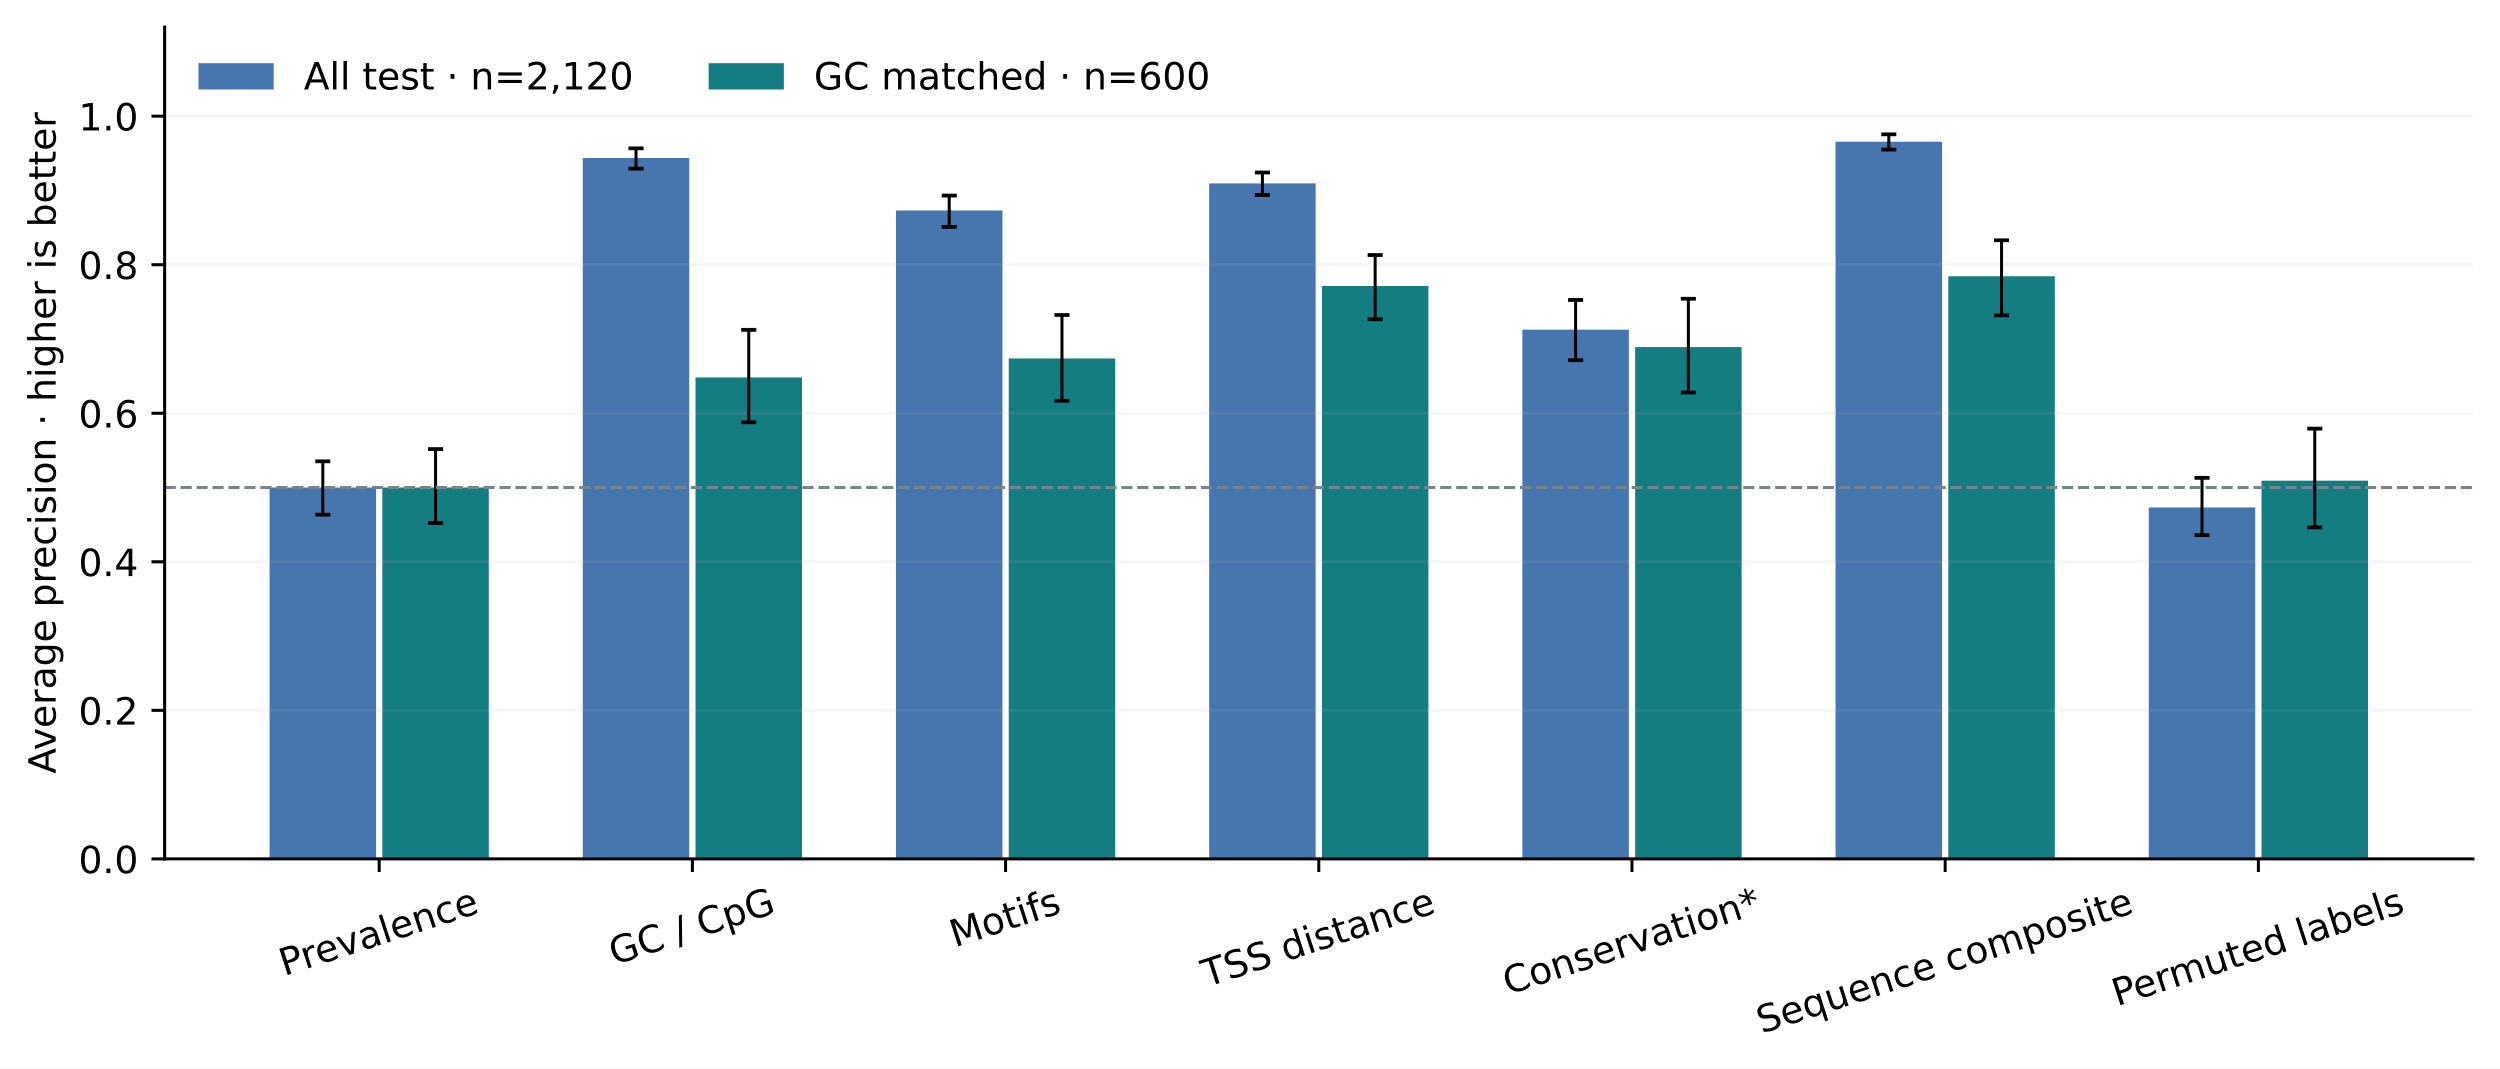
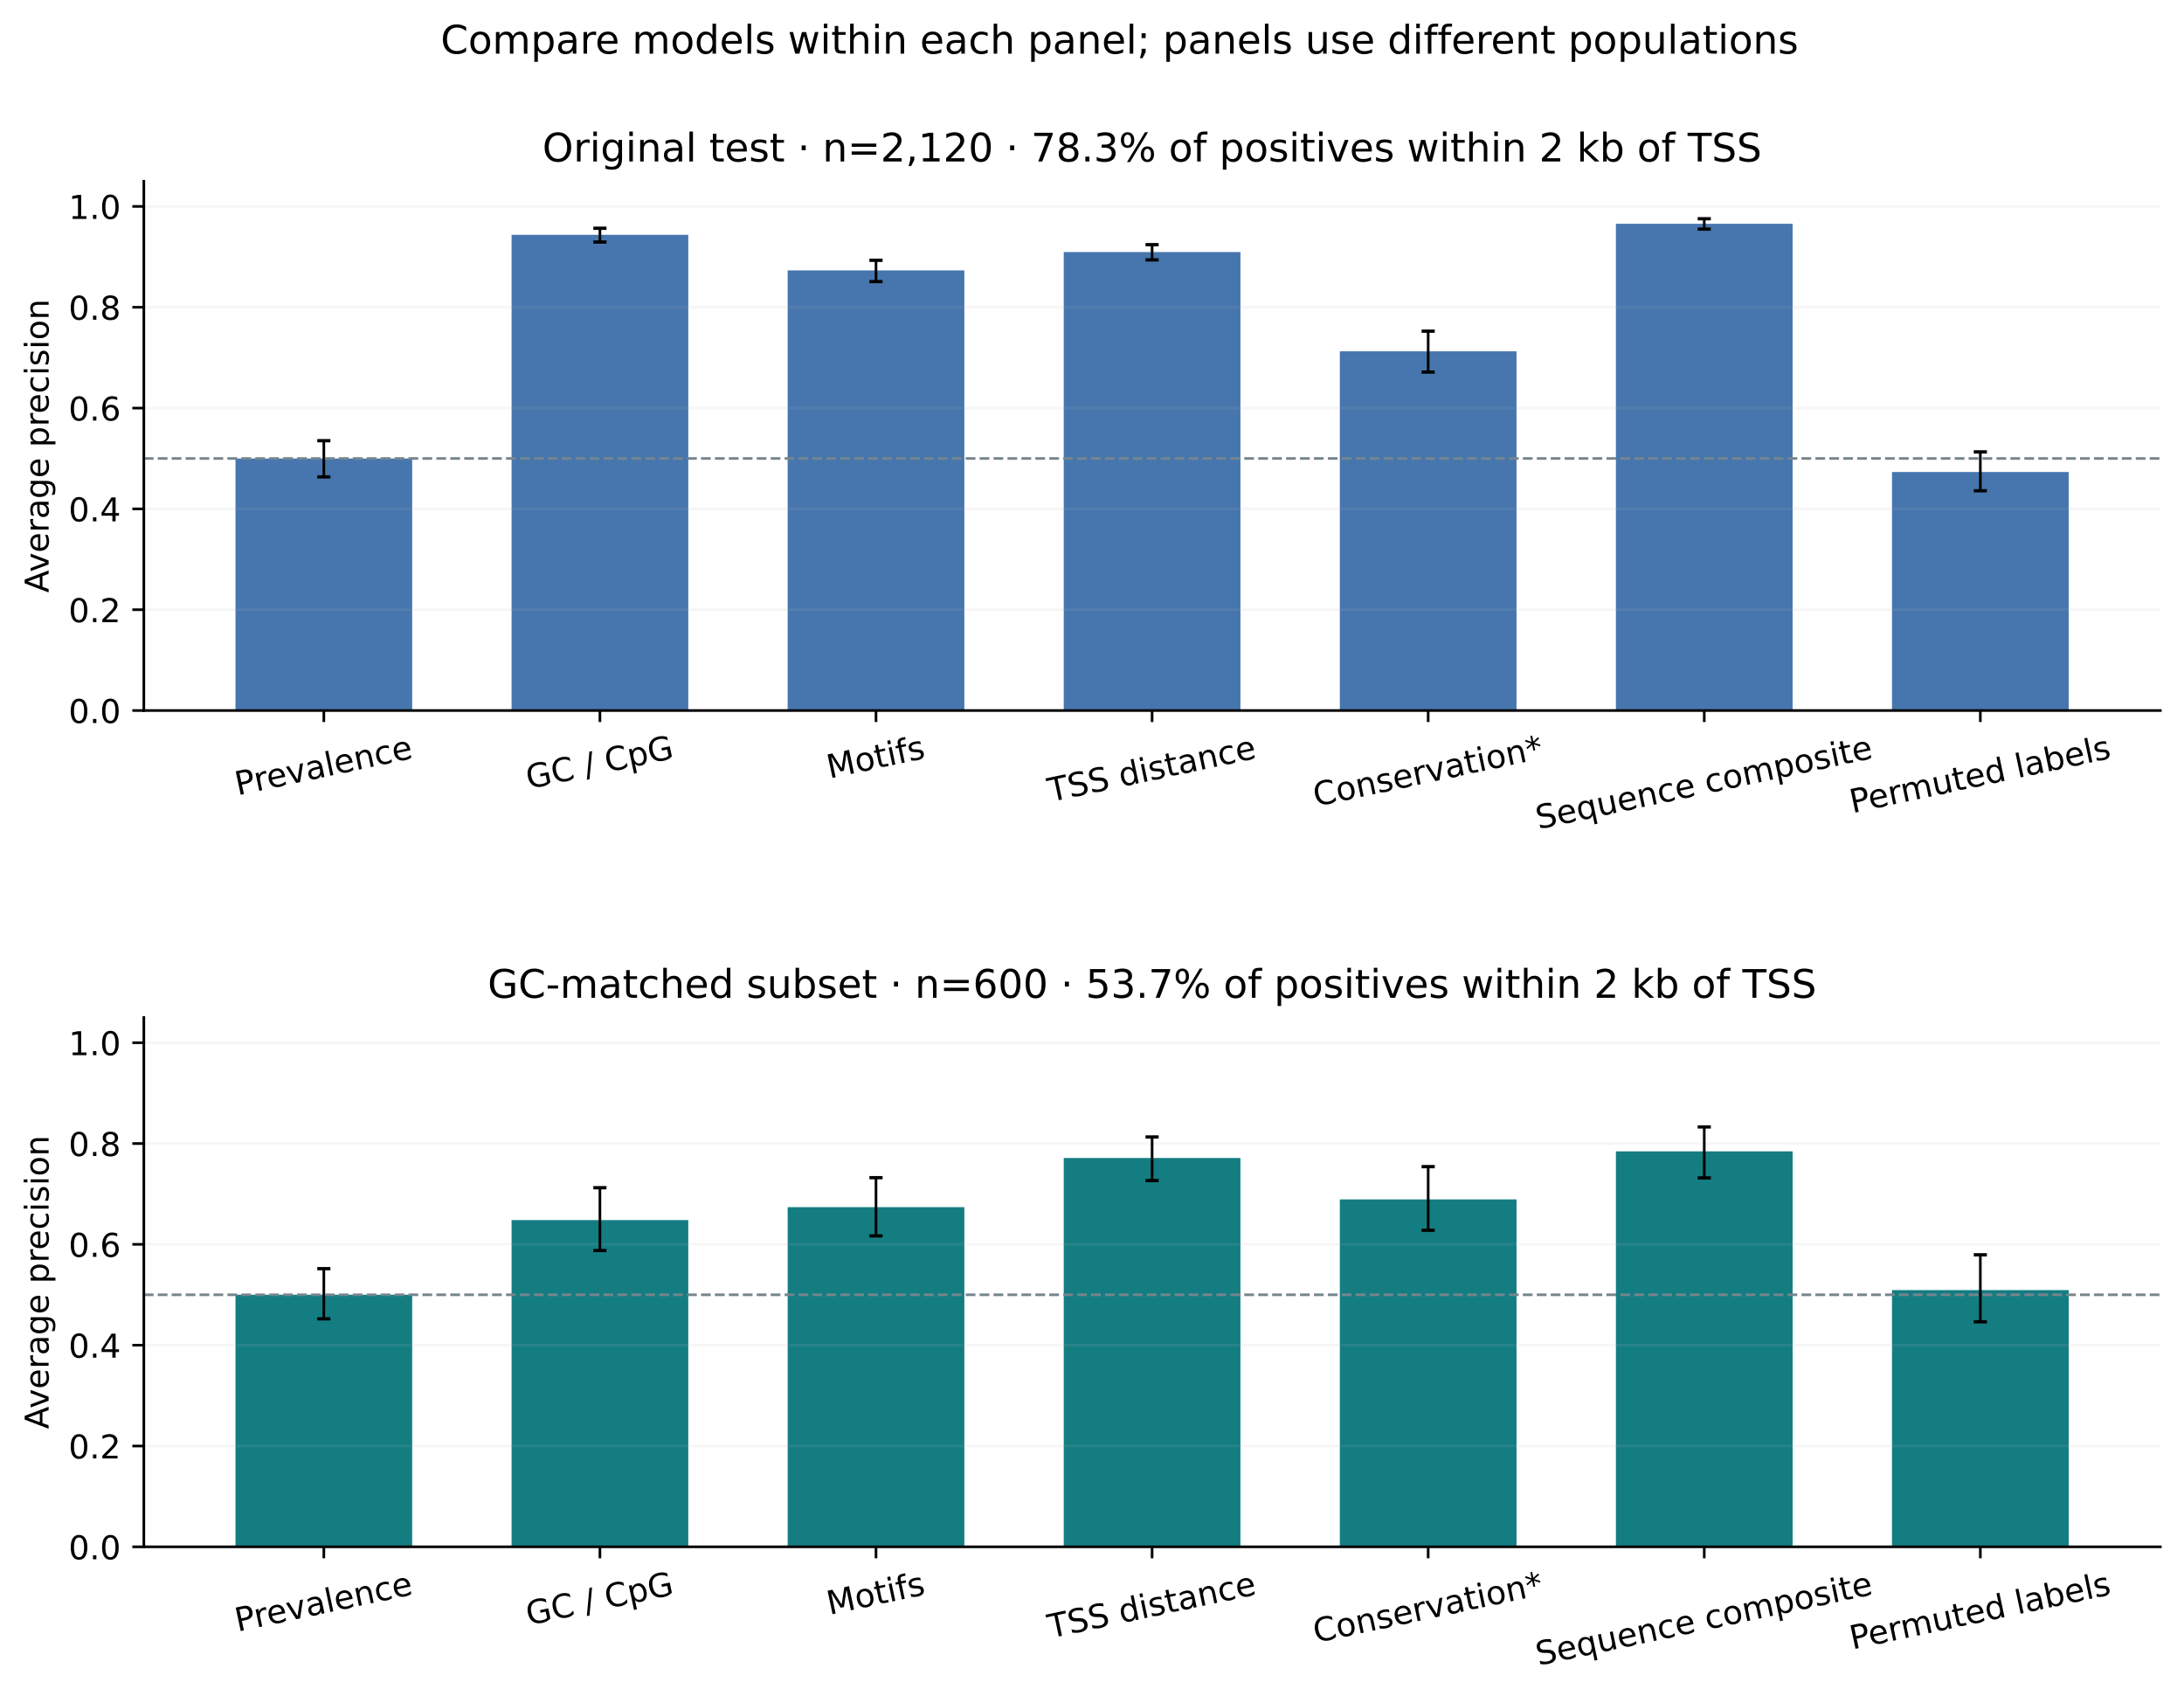
- <svg xmlns="http://www.w3.org/2000/svg" xmlns:xlink="http://www.w3.org/1999/xlink" width="664.781pt" height="284.048pt" viewBox="0 0 664.781 284.048" version="1.1">
+ <svg xmlns="http://www.w3.org/2000/svg" xmlns:xlink="http://www.w3.org/1999/xlink" width="664.781pt" height="516.107pt" viewBox="0 0 664.781 516.107" version="1.1">
  <defs>
    <style type="text/css">*{stroke-linejoin: round; stroke-linecap: butt}</style>
  </defs>
  <g id="figure_1">
    <g id="patch_1">
-       <path d="M 0 284.048 L 664.781 284.048 L 664.781 0 L 0 0 z " style="fill: #ffffff" />
+       <path d="M 0 516.107 L 664.781 516.107 L 664.781 0 L 0 0 z " style="fill: #ffffff" />
    </g>
    <g id="axes_1">
      <g id="patch_2">
-         <path d="M 43.781 228.384 L 657.581 228.384 L 657.581 7.2 L 43.781 7.2 z " style="fill: #ffffff" />
+         <path d="M 43.781 216.231 L 657.581 216.231 L 657.581 55.152 L 43.781 55.152 z " style="fill: #ffffff" />
      </g>
      <g id="patch_3">
-         <path d="M 71.681 228.384 L 99.998 228.384 L 99.998 129.641 L 71.681 129.641 z " clip-path="url(#pc22bbfba43)" style="fill: #4676ad" />
+         <path d="M 71.681 216.231 L 125.464 216.231 L 125.464 139.527 L 71.681 139.527 z " clip-path="url(#pad065e6b0b)" style="fill: #4676ad" />
      </g>
      <g id="patch_4">
-         <path d="M 154.965 228.384 L 183.281 228.384 L 183.281 42.007 L 154.965 42.007 z " clip-path="url(#pc22bbfba43)" style="fill: #4676ad" />
+         <path d="M 155.717 216.231 L 209.501 216.231 L 209.501 71.451 L 155.717 71.451 z " clip-path="url(#pad065e6b0b)" style="fill: #4676ad" />
      </g>
      <g id="patch_5">
-         <path d="M 238.248 228.384 L 266.565 228.384 L 266.565 55.967 L 238.248 55.967 z " clip-path="url(#pc22bbfba43)" style="fill: #4676ad" />
+         <path d="M 239.754 216.231 L 293.537 216.231 L 293.537 82.296 L 239.754 82.296 z " clip-path="url(#pad065e6b0b)" style="fill: #4676ad" />
      </g>
      <g id="patch_6">
-         <path d="M 321.532 228.384 L 349.848 228.384 L 349.848 48.774 L 321.532 48.774 z " clip-path="url(#pc22bbfba43)" style="fill: #4676ad" />
+         <path d="M 323.79 216.231 L 377.573 216.231 L 377.573 76.709 L 323.79 76.709 z " clip-path="url(#pad065e6b0b)" style="fill: #4676ad" />
      </g>
      <g id="patch_7">
-         <path d="M 404.816 228.384 L 433.132 228.384 L 433.132 87.662 L 404.816 87.662 z " clip-path="url(#pc22bbfba43)" style="fill: #4676ad" />
+         <path d="M 407.826 216.231 L 461.609 216.231 L 461.609 106.917 L 407.826 106.917 z " clip-path="url(#pad065e6b0b)" style="fill: #4676ad" />
      </g>
      <g id="patch_8">
-         <path d="M 488.099 228.384 L 516.416 228.384 L 516.416 37.696 L 488.099 37.696 z " clip-path="url(#pc22bbfba43)" style="fill: #4676ad" />
+         <path d="M 491.862 216.231 L 545.645 216.231 L 545.645 68.103 L 491.862 68.103 z " clip-path="url(#pad065e6b0b)" style="fill: #4676ad" />
      </g>
      <g id="patch_9">
-         <path d="M 571.383 228.384 L 599.699 228.384 L 599.699 134.944 L 571.383 134.944 z " clip-path="url(#pc22bbfba43)" style="fill: #4676ad" />
-       </g>
-       <g id="patch_10">
-         <path d="M 101.663 228.384 L 129.98 228.384 L 129.98 129.641 L 101.663 129.641 z " clip-path="url(#pc22bbfba43)" style="fill: #147d82" />
-       </g>
-       <g id="patch_11">
-         <path d="M 184.947 228.384 L 213.263 228.384 L 213.263 100.37 L 184.947 100.37 z " clip-path="url(#pc22bbfba43)" style="fill: #147d82" />
-       </g>
-       <g id="patch_12">
-         <path d="M 268.231 228.384 L 296.547 228.384 L 296.547 95.321 L 268.231 95.321 z " clip-path="url(#pc22bbfba43)" style="fill: #147d82" />
-       </g>
-       <g id="patch_13">
-         <path d="M 351.514 228.384 L 379.831 228.384 L 379.831 76.053 L 351.514 76.053 z " clip-path="url(#pc22bbfba43)" style="fill: #147d82" />
-       </g>
-       <g id="patch_14">
-         <path d="M 434.798 228.384 L 463.114 228.384 L 463.114 92.284 L 434.798 92.284 z " clip-path="url(#pc22bbfba43)" style="fill: #147d82" />
-       </g>
-       <g id="patch_15">
-         <path d="M 518.081 228.384 L 546.398 228.384 L 546.398 73.458 L 518.081 73.458 z " clip-path="url(#pc22bbfba43)" style="fill: #147d82" />
-       </g>
-       <g id="patch_16">
-         <path d="M 601.365 228.384 L 629.681 228.384 L 629.681 127.819 L 601.365 127.819 z " clip-path="url(#pc22bbfba43)" style="fill: #147d82" />
+         <path d="M 575.898 216.231 L 629.681 216.231 L 629.681 143.646 L 575.898 143.646 z " clip-path="url(#pad065e6b0b)" style="fill: #4676ad" />
      </g>
      <g id="matplotlib.axis_1">
        <g id="xtick_1">
          <g id="line2d_1">
            <defs>
              <path id="mb6f8c60318" d="M 0 0 L 0 3.5 " style="stroke: #000000; stroke-width: 0.8" />
            </defs>
            <g>
-               <use xlink:href="#mb6f8c60318" x="100.831" y="228.384" style="stroke: #000000; stroke-width: 0.8" />
+               <use xlink:href="#mb6f8c60318" x="98.573" y="216.231" style="stroke: #000000; stroke-width: 0.8" />
            </g>
          </g>
          <g id="text_1">
-             <text style="font-size: 10px; font-family: 'DejaVu Sans', 'Arial', 'Liberation Sans', sans-serif" transform="translate(75.59527 259.5635) rotate(-18)">Prevalence</text>
+             <text style="font-size: 10px; font-family: 'DejaVu Sans', 'Arial', 'Liberation Sans', sans-serif" transform="translate(72.31548 242.0697) rotate(-12)">Prevalence</text>
          </g>
        </g>
        <g id="xtick_2">
          <g id="line2d_2">
            <g>
-               <use xlink:href="#mb6f8c60318" x="184.114" y="228.384" style="stroke: #000000; stroke-width: 0.8" />
+               <use xlink:href="#mb6f8c60318" x="182.609" y="216.231" style="stroke: #000000; stroke-width: 0.8" />
            </g>
          </g>
          <g id="text_2">
-             <text style="font-size: 10px; font-family: 'DejaVu Sans', 'Arial', 'Liberation Sans', sans-serif" transform="translate(163.3132 256.6819) rotate(-18)">GC / CpG</text>
+             <text style="font-size: 10px; font-family: 'DejaVu Sans', 'Arial', 'Liberation Sans', sans-serif" transform="translate(160.9122 240.1309) rotate(-12)">GC / CpG</text>
          </g>
        </g>
        <g id="xtick_3">
          <g id="line2d_3">
            <g>
-               <use xlink:href="#mb6f8c60318" x="267.398" y="228.384" style="stroke: #000000; stroke-width: 0.8" />
+               <use xlink:href="#mb6f8c60318" x="266.645" y="216.231" style="stroke: #000000; stroke-width: 0.8" />
            </g>
          </g>
          <g id="text_3">
-             <text style="font-size: 10px; font-family: 'DejaVu Sans', 'Arial', 'Liberation Sans', sans-serif" transform="translate(253.9013 251.9351) rotate(-18)">Motifs</text>
+             <text style="font-size: 10px; font-family: 'DejaVu Sans', 'Arial', 'Liberation Sans', sans-serif" transform="translate(252.461 236.9372) rotate(-12)">Motifs</text>
          </g>
        </g>
        <g id="xtick_4">
          <g id="line2d_4">
            <g>
-               <use xlink:href="#mb6f8c60318" x="350.681" y="228.384" style="stroke: #000000; stroke-width: 0.8" />
+               <use xlink:href="#mb6f8c60318" x="350.681" y="216.231" style="stroke: #000000; stroke-width: 0.8" />
            </g>
          </g>
          <g id="text_4">
-             <text style="font-size: 10px; font-family: 'DejaVu Sans', 'Arial', 'Liberation Sans', sans-serif" transform="translate(320.9307 262.4977) rotate(-18)">TSS distance</text>
+             <text style="font-size: 10px; font-family: 'DejaVu Sans', 'Arial', 'Liberation Sans', sans-serif" transform="translate(319.78 244.0439) rotate(-12)">TSS distance</text>
          </g>
        </g>
        <g id="xtick_5">
          <g id="line2d_5">
            <g>
-               <use xlink:href="#mb6f8c60318" x="433.965" y="228.384" style="stroke: #000000; stroke-width: 0.8" />
+               <use xlink:href="#mb6f8c60318" x="434.717" y="216.231" style="stroke: #000000; stroke-width: 0.8" />
            </g>
          </g>
          <g id="text_5">
-             <text style="font-size: 10px; font-family: 'DejaVu Sans', 'Arial', 'Liberation Sans', sans-serif" transform="translate(401.0008 264.586) rotate(-18)">Conservation*</text>
+             <text style="font-size: 10px; font-family: 'DejaVu Sans', 'Arial', 'Liberation Sans', sans-serif" transform="translate(400.5111 245.4489) rotate(-12)">Conservation*</text>
          </g>
        </g>
        <g id="xtick_6">
          <g id="line2d_6">
            <g>
-               <use xlink:href="#mb6f8c60318" x="517.248" y="228.384" style="stroke: #000000; stroke-width: 0.8" />
+               <use xlink:href="#mb6f8c60318" x="518.754" y="216.231" style="stroke: #000000; stroke-width: 0.8" />
            </g>
          </g>
          <g id="text_6">
-             <text style="font-size: 10px; font-family: 'DejaVu Sans', 'Arial', 'Liberation Sans', sans-serif" transform="translate(468.4589 274.87) rotate(-18)">Sequence composite</text>
+             <text style="font-size: 10px; font-family: 'DejaVu Sans', 'Arial', 'Liberation Sans', sans-serif" transform="translate(468.271 252.3681) rotate(-12)">Sequence composite</text>
          </g>
        </g>
        <g id="xtick_7">
          <g id="line2d_7">
            <g>
-               <use xlink:href="#mb6f8c60318" x="600.532" y="228.384" style="stroke: #000000; stroke-width: 0.8" />
+               <use xlink:href="#mb6f8c60318" x="602.79" y="216.231" style="stroke: #000000; stroke-width: 0.8" />
            </g>
          </g>
          <g id="text_7">
-             <text style="font-size: 10px; font-family: 'DejaVu Sans', 'Arial', 'Liberation Sans', sans-serif" transform="translate(562.9479 267.5883) rotate(-18)">Permuted labels</text>
+             <text style="font-size: 10px; font-family: 'DejaVu Sans', 'Arial', 'Liberation Sans', sans-serif" transform="translate(563.8317 247.4689) rotate(-12)">Permuted labels</text>
          </g>
        </g>
      </g>
      <g id="matplotlib.axis_2">
        <g id="ytick_1">
          <g id="line2d_8">
-             <path d="M 43.781 228.384 L 657.581 228.384 " clip-path="url(#pc22bbfba43)" style="fill: none; stroke: #b0b0b0; stroke-opacity: 0.12; stroke-width: 0.8; stroke-linecap: square" />
+             <path d="M 43.781 216.231 L 657.581 216.231 " clip-path="url(#pad065e6b0b)" style="fill: none; stroke: #b0b0b0; stroke-opacity: 0.12; stroke-width: 0.8; stroke-linecap: square" />
          </g>
          <g id="line2d_9">
            <defs>
              <path id="mca2f72b6dc" d="M 0 0 L -3.5 0 " style="stroke: #000000; stroke-width: 0.8" />
            </defs>
            <g>
-               <use xlink:href="#mca2f72b6dc" x="43.781" y="228.384" style="stroke: #000000; stroke-width: 0.8" />
+               <use xlink:href="#mca2f72b6dc" x="43.781" y="216.231" style="stroke: #000000; stroke-width: 0.8" />
            </g>
          </g>
          <g id="text_8">
-             <text style="font-size: 10px; font-family: 'DejaVu Sans', 'Arial', 'Liberation Sans', sans-serif; text-anchor: end" x="36.781" y="232.183" transform="rotate(-0 36.78125 232.1832)">0.0</text>
+             <text style="font-size: 10px; font-family: 'DejaVu Sans', 'Arial', 'Liberation Sans', sans-serif; text-anchor: end" x="36.781" y="220.03" transform="rotate(-0 36.78125 220.0303)">0.0</text>
          </g>
        </g>
        <g id="ytick_2">
          <g id="line2d_10">
-             <path d="M 43.781 188.887 L 657.581 188.887 " clip-path="url(#pc22bbfba43)" style="fill: none; stroke: #b0b0b0; stroke-opacity: 0.12; stroke-width: 0.8; stroke-linecap: square" />
+             <path d="M 43.781 185.549 L 657.581 185.549 " clip-path="url(#pad065e6b0b)" style="fill: none; stroke: #b0b0b0; stroke-opacity: 0.12; stroke-width: 0.8; stroke-linecap: square" />
          </g>
          <g id="line2d_11">
            <g>
-               <use xlink:href="#mca2f72b6dc" x="43.781" y="188.887" style="stroke: #000000; stroke-width: 0.8" />
+               <use xlink:href="#mca2f72b6dc" x="43.781" y="185.549" style="stroke: #000000; stroke-width: 0.8" />
            </g>
          </g>
          <g id="text_9">
-             <text style="font-size: 10px; font-family: 'DejaVu Sans', 'Arial', 'Liberation Sans', sans-serif; text-anchor: end" x="36.781" y="192.686" transform="rotate(-0 36.78125 192.6861)">0.2</text>
+             <text style="font-size: 10px; font-family: 'DejaVu Sans', 'Arial', 'Liberation Sans', sans-serif; text-anchor: end" x="36.781" y="189.349" transform="rotate(-0 36.78125 189.3486)">0.2</text>
          </g>
        </g>
        <g id="ytick_3">
          <g id="line2d_12">
-             <path d="M 43.781 149.39 L 657.581 149.39 " clip-path="url(#pc22bbfba43)" style="fill: none; stroke: #b0b0b0; stroke-opacity: 0.12; stroke-width: 0.8; stroke-linecap: square" />
+             <path d="M 43.781 154.868 L 657.581 154.868 " clip-path="url(#pad065e6b0b)" style="fill: none; stroke: #b0b0b0; stroke-opacity: 0.12; stroke-width: 0.8; stroke-linecap: square" />
          </g>
          <g id="line2d_13">
            <g>
-               <use xlink:href="#mca2f72b6dc" x="43.781" y="149.39" style="stroke: #000000; stroke-width: 0.8" />
+               <use xlink:href="#mca2f72b6dc" x="43.781" y="154.868" style="stroke: #000000; stroke-width: 0.8" />
            </g>
          </g>
          <g id="text_10">
-             <text style="font-size: 10px; font-family: 'DejaVu Sans', 'Arial', 'Liberation Sans', sans-serif; text-anchor: end" x="36.781" y="153.189" transform="rotate(-0 36.78125 153.1889)">0.4</text>
+             <text style="font-size: 10px; font-family: 'DejaVu Sans', 'Arial', 'Liberation Sans', sans-serif; text-anchor: end" x="36.781" y="158.667" transform="rotate(-0 36.78125 158.6668)">0.4</text>
          </g>
        </g>
        <g id="ytick_4">
          <g id="line2d_14">
-             <path d="M 43.781 109.893 L 657.581 109.893 " clip-path="url(#pc22bbfba43)" style="fill: none; stroke: #b0b0b0; stroke-opacity: 0.12; stroke-width: 0.8; stroke-linecap: square" />
+             <path d="M 43.781 124.186 L 657.581 124.186 " clip-path="url(#pad065e6b0b)" style="fill: none; stroke: #b0b0b0; stroke-opacity: 0.12; stroke-width: 0.8; stroke-linecap: square" />
          </g>
          <g id="line2d_15">
            <g>
-               <use xlink:href="#mca2f72b6dc" x="43.781" y="109.893" style="stroke: #000000; stroke-width: 0.8" />
+               <use xlink:href="#mca2f72b6dc" x="43.781" y="124.186" style="stroke: #000000; stroke-width: 0.8" />
            </g>
          </g>
          <g id="text_11">
-             <text style="font-size: 10px; font-family: 'DejaVu Sans', 'Arial', 'Liberation Sans', sans-serif; text-anchor: end" x="36.781" y="113.692" transform="rotate(-0 36.78125 113.6918)">0.6</text>
+             <text style="font-size: 10px; font-family: 'DejaVu Sans', 'Arial', 'Liberation Sans', sans-serif; text-anchor: end" x="36.781" y="127.985" transform="rotate(-0 36.78125 127.9851)">0.6</text>
          </g>
        </g>
        <g id="ytick_5">
          <g id="line2d_16">
-             <path d="M 43.781 70.395 L 657.581 70.395 " clip-path="url(#pc22bbfba43)" style="fill: none; stroke: #b0b0b0; stroke-opacity: 0.12; stroke-width: 0.8; stroke-linecap: square" />
+             <path d="M 43.781 93.504 L 657.581 93.504 " clip-path="url(#pad065e6b0b)" style="fill: none; stroke: #b0b0b0; stroke-opacity: 0.12; stroke-width: 0.8; stroke-linecap: square" />
          </g>
          <g id="line2d_17">
            <g>
-               <use xlink:href="#mca2f72b6dc" x="43.781" y="70.395" style="stroke: #000000; stroke-width: 0.8" />
+               <use xlink:href="#mca2f72b6dc" x="43.781" y="93.504" style="stroke: #000000; stroke-width: 0.8" />
            </g>
          </g>
          <g id="text_12">
-             <text style="font-size: 10px; font-family: 'DejaVu Sans', 'Arial', 'Liberation Sans', sans-serif; text-anchor: end" x="36.781" y="74.195" transform="rotate(-0 36.78125 74.19465)">0.8</text>
+             <text style="font-size: 10px; font-family: 'DejaVu Sans', 'Arial', 'Liberation Sans', sans-serif; text-anchor: end" x="36.781" y="97.303" transform="rotate(-0 36.78125 97.30338)">0.8</text>
          </g>
        </g>
        <g id="ytick_6">
          <g id="line2d_18">
-             <path d="M 43.781 30.898 L 657.581 30.898 " clip-path="url(#pc22bbfba43)" style="fill: none; stroke: #b0b0b0; stroke-opacity: 0.12; stroke-width: 0.8; stroke-linecap: square" />
+             <path d="M 43.781 62.822 L 657.581 62.822 " clip-path="url(#pad065e6b0b)" style="fill: none; stroke: #b0b0b0; stroke-opacity: 0.12; stroke-width: 0.8; stroke-linecap: square" />
          </g>
          <g id="line2d_19">
            <g>
-               <use xlink:href="#mca2f72b6dc" x="43.781" y="30.898" style="stroke: #000000; stroke-width: 0.8" />
+               <use xlink:href="#mca2f72b6dc" x="43.781" y="62.822" style="stroke: #000000; stroke-width: 0.8" />
            </g>
          </g>
          <g id="text_13">
-             <text style="font-size: 10px; font-family: 'DejaVu Sans', 'Arial', 'Liberation Sans', sans-serif; text-anchor: end" x="36.781" y="34.698" transform="rotate(-0 36.78125 34.6975)">1.0</text>
+             <text style="font-size: 10px; font-family: 'DejaVu Sans', 'Arial', 'Liberation Sans', sans-serif; text-anchor: end" x="36.781" y="66.622" transform="rotate(-0 36.78125 66.62165)">1.0</text>
          </g>
        </g>
        <g id="text_14">
-           <text style="font-size: 10px; font-family: 'DejaVu Sans', 'Arial', 'Liberation Sans', sans-serif; text-anchor: middle" x="14.798" y="117.792" transform="rotate(-90 14.79844 117.792)">Average precision · higher is better</text>
+           <text style="font-size: 10px; font-family: 'DejaVu Sans', 'Arial', 'Liberation Sans', sans-serif; text-anchor: middle" x="14.798" y="135.692" transform="rotate(-90 14.79844 135.6915)">Average precision</text>
        </g>
      </g>
      <g id="LineCollection_1">
-         <path d="M 85.839 136.862 L 85.839 122.678 " clip-path="url(#pc22bbfba43)" style="fill: none; stroke: #000000; stroke-width: 0.8" />
-         <path d="M 169.123 44.845 L 169.123 39.447 " clip-path="url(#pc22bbfba43)" style="fill: none; stroke: #000000; stroke-width: 0.8" />
-         <path d="M 252.407 60.337 L 252.407 52.002 " clip-path="url(#pc22bbfba43)" style="fill: none; stroke: #000000; stroke-width: 0.8" />
-         <path d="M 335.69 51.845 L 335.69 45.867 " clip-path="url(#pc22bbfba43)" style="fill: none; stroke: #000000; stroke-width: 0.8" />
-         <path d="M 418.974 95.78 L 418.974 79.764 " clip-path="url(#pc22bbfba43)" style="fill: none; stroke: #000000; stroke-width: 0.8" />
-         <path d="M 502.257 39.78 L 502.257 35.724 " clip-path="url(#pc22bbfba43)" style="fill: none; stroke: #000000; stroke-width: 0.8" />
-         <path d="M 585.541 142.298 L 585.541 127.062 " clip-path="url(#pc22bbfba43)" style="fill: none; stroke: #000000; stroke-width: 0.8" />
+         <path d="M 98.573 145.136 L 98.573 134.118 " clip-path="url(#pad065e6b0b)" style="fill: none; stroke: #000000; stroke-width: 0.8" />
+         <path d="M 182.609 73.657 L 182.609 69.463 " clip-path="url(#pad065e6b0b)" style="fill: none; stroke: #000000; stroke-width: 0.8" />
+         <path d="M 266.645 85.691 L 266.645 79.216 " clip-path="url(#pad065e6b0b)" style="fill: none; stroke: #000000; stroke-width: 0.8" />
+         <path d="M 350.681 79.094 L 350.681 74.451 " clip-path="url(#pad065e6b0b)" style="fill: none; stroke: #000000; stroke-width: 0.8" />
+         <path d="M 434.717 113.223 L 434.717 100.782 " clip-path="url(#pad065e6b0b)" style="fill: none; stroke: #000000; stroke-width: 0.8" />
+         <path d="M 518.754 69.722 L 518.754 66.571 " clip-path="url(#pad065e6b0b)" style="fill: none; stroke: #000000; stroke-width: 0.8" />
+         <path d="M 602.79 149.359 L 602.79 137.523 " clip-path="url(#pad065e6b0b)" style="fill: none; stroke: #000000; stroke-width: 0.8" />
      </g>
      <g id="line2d_20">
        <defs>
          <path id="md427fdaa63" d="M 2 0 L -2 -0 " style="stroke: #000000" />
        </defs>
-         <g clip-path="url(#pc22bbfba43)">
-           <use xlink:href="#md427fdaa63" x="85.839" y="136.862" style="stroke: #000000" />
-           <use xlink:href="#md427fdaa63" x="169.123" y="44.845" style="stroke: #000000" />
-           <use xlink:href="#md427fdaa63" x="252.407" y="60.337" style="stroke: #000000" />
-           <use xlink:href="#md427fdaa63" x="335.69" y="51.845" style="stroke: #000000" />
-           <use xlink:href="#md427fdaa63" x="418.974" y="95.78" style="stroke: #000000" />
-           <use xlink:href="#md427fdaa63" x="502.257" y="39.78" style="stroke: #000000" />
-           <use xlink:href="#md427fdaa63" x="585.541" y="142.298" style="stroke: #000000" />
+         <g clip-path="url(#pad065e6b0b)">
+           <use xlink:href="#md427fdaa63" x="98.573" y="145.136" style="stroke: #000000" />
+           <use xlink:href="#md427fdaa63" x="182.609" y="73.657" style="stroke: #000000" />
+           <use xlink:href="#md427fdaa63" x="266.645" y="85.691" style="stroke: #000000" />
+           <use xlink:href="#md427fdaa63" x="350.681" y="79.094" style="stroke: #000000" />
+           <use xlink:href="#md427fdaa63" x="434.717" y="113.223" style="stroke: #000000" />
+           <use xlink:href="#md427fdaa63" x="518.754" y="69.722" style="stroke: #000000" />
+           <use xlink:href="#md427fdaa63" x="602.79" y="149.359" style="stroke: #000000" />
        </g>
      </g>
      <g id="line2d_21">
-         <g clip-path="url(#pc22bbfba43)">
-           <use xlink:href="#md427fdaa63" x="85.839" y="122.678" style="stroke: #000000" />
-           <use xlink:href="#md427fdaa63" x="169.123" y="39.447" style="stroke: #000000" />
-           <use xlink:href="#md427fdaa63" x="252.407" y="52.002" style="stroke: #000000" />
-           <use xlink:href="#md427fdaa63" x="335.69" y="45.867" style="stroke: #000000" />
-           <use xlink:href="#md427fdaa63" x="418.974" y="79.764" style="stroke: #000000" />
-           <use xlink:href="#md427fdaa63" x="502.257" y="35.724" style="stroke: #000000" />
-           <use xlink:href="#md427fdaa63" x="585.541" y="127.062" style="stroke: #000000" />
+         <g clip-path="url(#pad065e6b0b)">
+           <use xlink:href="#md427fdaa63" x="98.573" y="134.118" style="stroke: #000000" />
+           <use xlink:href="#md427fdaa63" x="182.609" y="69.463" style="stroke: #000000" />
+           <use xlink:href="#md427fdaa63" x="266.645" y="79.216" style="stroke: #000000" />
+           <use xlink:href="#md427fdaa63" x="350.681" y="74.451" style="stroke: #000000" />
+           <use xlink:href="#md427fdaa63" x="434.717" y="100.782" style="stroke: #000000" />
+           <use xlink:href="#md427fdaa63" x="518.754" y="66.571" style="stroke: #000000" />
+           <use xlink:href="#md427fdaa63" x="602.79" y="137.523" style="stroke: #000000" />
+         </g>
+       </g>
+       <g id="line2d_22">
+         <path d="M 43.781 139.527 L 657.581 139.527 " clip-path="url(#pad065e6b0b)" style="fill: none; stroke-dasharray: 2.96,1.28; stroke-dashoffset: 0; stroke: #75858d; stroke-width: 0.8" />
+       </g>
+       <g id="patch_10">
+         <path d="M 43.781 216.231 L 43.781 55.152 " style="fill: none; stroke: #000000; stroke-width: 0.8; stroke-linejoin: miter; stroke-linecap: square" />
+       </g>
+       <g id="patch_11">
+         <path d="M 43.781 216.231 L 657.581 216.231 " style="fill: none; stroke: #000000; stroke-width: 0.8; stroke-linejoin: miter; stroke-linecap: square" />
+       </g>
+       <g id="text_15">
+         <text style="font-size: 12px; font-family: 'DejaVu Sans', 'Arial', 'Liberation Sans', sans-serif; text-anchor: middle" x="350.681" y="49.152" transform="rotate(-0 350.6812 49.152)">Original test · n=2,120 · 78.3% of positives within 2 kb of TSS</text>
+       </g>
+     </g>
+     <g id="axes_2">
+       <g id="patch_12">
+         <path d="M 43.781 470.736 L 657.581 470.736 L 657.581 309.657 L 43.781 309.657 z " style="fill: #ffffff" />
+       </g>
+       <g id="patch_13">
+         <path d="M 71.681 470.736 L 125.464 470.736 L 125.464 394.032 L 71.681 394.032 z " clip-path="url(#pba1970b140)" style="fill: #147d82" />
+       </g>
+       <g id="patch_14">
+         <path d="M 155.717 470.736 L 209.501 470.736 L 209.501 371.294 L 155.717 371.294 z " clip-path="url(#pba1970b140)" style="fill: #147d82" />
+       </g>
+       <g id="patch_15">
+         <path d="M 239.754 470.736 L 293.537 470.736 L 293.537 367.371 L 239.754 367.371 z " clip-path="url(#pba1970b140)" style="fill: #147d82" />
+       </g>
+       <g id="patch_16">
+         <path d="M 323.79 470.736 L 377.573 470.736 L 377.573 352.404 L 323.79 352.404 z " clip-path="url(#pba1970b140)" style="fill: #147d82" />
+       </g>
+       <g id="patch_17">
+         <path d="M 407.826 470.736 L 461.609 470.736 L 461.609 365.012 L 407.826 365.012 z " clip-path="url(#pba1970b140)" style="fill: #147d82" />
+       </g>
+       <g id="patch_18">
+         <path d="M 491.862 470.736 L 545.645 470.736 L 545.645 350.388 L 491.862 350.388 z " clip-path="url(#pba1970b140)" style="fill: #147d82" />
+       </g>
+       <g id="patch_19">
+         <path d="M 575.898 470.736 L 629.681 470.736 L 629.681 392.616 L 575.898 392.616 z " clip-path="url(#pba1970b140)" style="fill: #147d82" />
+       </g>
+       <g id="matplotlib.axis_3">
+         <g id="xtick_8">
+           <g id="line2d_23">
+             <g>
+               <use xlink:href="#mb6f8c60318" x="98.573" y="470.736" style="stroke: #000000; stroke-width: 0.8" />
+             </g>
+           </g>
+           <g id="text_16">
+             <text style="font-size: 10px; font-family: 'DejaVu Sans', 'Arial', 'Liberation Sans', sans-serif" transform="translate(72.31548 496.5746) rotate(-12)">Prevalence</text>
+           </g>
+         </g>
+         <g id="xtick_9">
+           <g id="line2d_24">
+             <g>
+               <use xlink:href="#mb6f8c60318" x="182.609" y="470.736" style="stroke: #000000; stroke-width: 0.8" />
+             </g>
+           </g>
+           <g id="text_17">
+             <text style="font-size: 10px; font-family: 'DejaVu Sans', 'Arial', 'Liberation Sans', sans-serif" transform="translate(160.9122 494.6358) rotate(-12)">GC / CpG</text>
+           </g>
+         </g>
+         <g id="xtick_10">
+           <g id="line2d_25">
+             <g>
+               <use xlink:href="#mb6f8c60318" x="266.645" y="470.736" style="stroke: #000000; stroke-width: 0.8" />
+             </g>
+           </g>
+           <g id="text_18">
+             <text style="font-size: 10px; font-family: 'DejaVu Sans', 'Arial', 'Liberation Sans', sans-serif" transform="translate(252.461 491.4421) rotate(-12)">Motifs</text>
+           </g>
+         </g>
+         <g id="xtick_11">
+           <g id="line2d_26">
+             <g>
+               <use xlink:href="#mb6f8c60318" x="350.681" y="470.736" style="stroke: #000000; stroke-width: 0.8" />
+             </g>
+           </g>
+           <g id="text_19">
+             <text style="font-size: 10px; font-family: 'DejaVu Sans', 'Arial', 'Liberation Sans', sans-serif" transform="translate(319.78 498.5488) rotate(-12)">TSS distance</text>
+           </g>
+         </g>
+         <g id="xtick_12">
+           <g id="line2d_27">
+             <g>
+               <use xlink:href="#mb6f8c60318" x="434.717" y="470.736" style="stroke: #000000; stroke-width: 0.8" />
+             </g>
+           </g>
+           <g id="text_20">
+             <text style="font-size: 10px; font-family: 'DejaVu Sans', 'Arial', 'Liberation Sans', sans-serif" transform="translate(400.5111 499.9538) rotate(-12)">Conservation*</text>
+           </g>
+         </g>
+         <g id="xtick_13">
+           <g id="line2d_28">
+             <g>
+               <use xlink:href="#mb6f8c60318" x="518.754" y="470.736" style="stroke: #000000; stroke-width: 0.8" />
+             </g>
+           </g>
+           <g id="text_21">
+             <text style="font-size: 10px; font-family: 'DejaVu Sans', 'Arial', 'Liberation Sans', sans-serif" transform="translate(468.271 506.8731) rotate(-12)">Sequence composite</text>
+           </g>
+         </g>
+         <g id="xtick_14">
+           <g id="line2d_29">
+             <g>
+               <use xlink:href="#mb6f8c60318" x="602.79" y="470.736" style="stroke: #000000; stroke-width: 0.8" />
+             </g>
+           </g>
+           <g id="text_22">
+             <text style="font-size: 10px; font-family: 'DejaVu Sans', 'Arial', 'Liberation Sans', sans-serif" transform="translate(563.8317 501.9738) rotate(-12)">Permuted labels</text>
+           </g>
+         </g>
+       </g>
+       <g id="matplotlib.axis_4">
+         <g id="ytick_7">
+           <g id="line2d_30">
+             <path d="M 43.781 470.736 L 657.581 470.736 " clip-path="url(#pba1970b140)" style="fill: none; stroke: #b0b0b0; stroke-opacity: 0.12; stroke-width: 0.8; stroke-linecap: square" />
+           </g>
+           <g id="line2d_31">
+             <g>
+               <use xlink:href="#mca2f72b6dc" x="43.781" y="470.736" style="stroke: #000000; stroke-width: 0.8" />
+             </g>
+           </g>
+           <g id="text_23">
+             <text style="font-size: 10px; font-family: 'DejaVu Sans', 'Arial', 'Liberation Sans', sans-serif; text-anchor: end" x="36.781" y="474.535" transform="rotate(-0 36.78125 474.5352)">0.0</text>
+           </g>
+         </g>
+         <g id="ytick_8">
+           <g id="line2d_32">
+             <path d="M 43.781 440.054 L 657.581 440.054 " clip-path="url(#pba1970b140)" style="fill: none; stroke: #b0b0b0; stroke-opacity: 0.12; stroke-width: 0.8; stroke-linecap: square" />
+           </g>
+           <g id="line2d_33">
+             <g>
+               <use xlink:href="#mca2f72b6dc" x="43.781" y="440.054" style="stroke: #000000; stroke-width: 0.8" />
+             </g>
+           </g>
+           <g id="text_24">
+             <text style="font-size: 10px; font-family: 'DejaVu Sans', 'Arial', 'Liberation Sans', sans-serif; text-anchor: end" x="36.781" y="443.853" transform="rotate(-0 36.78125 443.8535)">0.2</text>
+           </g>
+         </g>
+         <g id="ytick_9">
+           <g id="line2d_34">
+             <path d="M 43.781 409.373 L 657.581 409.373 " clip-path="url(#pba1970b140)" style="fill: none; stroke: #b0b0b0; stroke-opacity: 0.12; stroke-width: 0.8; stroke-linecap: square" />
+           </g>
+           <g id="line2d_35">
+             <g>
+               <use xlink:href="#mca2f72b6dc" x="43.781" y="409.373" style="stroke: #000000; stroke-width: 0.8" />
+             </g>
+           </g>
+           <g id="text_25">
+             <text style="font-size: 10px; font-family: 'DejaVu Sans', 'Arial', 'Liberation Sans', sans-serif; text-anchor: end" x="36.781" y="413.172" transform="rotate(-0 36.78125 413.1718)">0.4</text>
+           </g>
+         </g>
+         <g id="ytick_10">
+           <g id="line2d_36">
+             <path d="M 43.781 378.691 L 657.581 378.691 " clip-path="url(#pba1970b140)" style="fill: none; stroke: #b0b0b0; stroke-opacity: 0.12; stroke-width: 0.8; stroke-linecap: square" />
+           </g>
+           <g id="line2d_37">
+             <g>
+               <use xlink:href="#mca2f72b6dc" x="43.781" y="378.691" style="stroke: #000000; stroke-width: 0.8" />
+             </g>
+           </g>
+           <g id="text_26">
+             <text style="font-size: 10px; font-family: 'DejaVu Sans', 'Arial', 'Liberation Sans', sans-serif; text-anchor: end" x="36.781" y="382.49" transform="rotate(-0 36.78125 382.49)">0.6</text>
+           </g>
+         </g>
+         <g id="ytick_11">
+           <g id="line2d_38">
+             <path d="M 43.781 348.009 L 657.581 348.009 " clip-path="url(#pba1970b140)" style="fill: none; stroke: #b0b0b0; stroke-opacity: 0.12; stroke-width: 0.8; stroke-linecap: square" />
+           </g>
+           <g id="line2d_39">
+             <g>
+               <use xlink:href="#mca2f72b6dc" x="43.781" y="348.009" style="stroke: #000000; stroke-width: 0.8" />
+             </g>
+           </g>
+           <g id="text_27">
+             <text style="font-size: 10px; font-family: 'DejaVu Sans', 'Arial', 'Liberation Sans', sans-serif; text-anchor: end" x="36.781" y="351.808" transform="rotate(-0 36.78125 351.8083)">0.8</text>
+           </g>
+         </g>
+         <g id="ytick_12">
+           <g id="line2d_40">
+             <path d="M 43.781 317.327 L 657.581 317.327 " clip-path="url(#pba1970b140)" style="fill: none; stroke: #b0b0b0; stroke-opacity: 0.12; stroke-width: 0.8; stroke-linecap: square" />
+           </g>
+           <g id="line2d_41">
+             <g>
+               <use xlink:href="#mca2f72b6dc" x="43.781" y="317.327" style="stroke: #000000; stroke-width: 0.8" />
+             </g>
+           </g>
+           <g id="text_28">
+             <text style="font-size: 10px; font-family: 'DejaVu Sans', 'Arial', 'Liberation Sans', sans-serif; text-anchor: end" x="36.781" y="321.127" transform="rotate(-0 36.78125 321.1266)">1.0</text>
+           </g>
+         </g>
+         <g id="text_29">
+           <text style="font-size: 10px; font-family: 'DejaVu Sans', 'Arial', 'Liberation Sans', sans-serif; text-anchor: middle" x="14.798" y="390.196" transform="rotate(-90 14.79844 390.1965)">Average precision</text>
        </g>
      </g>
      <g id="LineCollection_2">
-         <path d="M 115.822 139.064 L 115.822 119.419 " clip-path="url(#pc22bbfba43)" style="fill: none; stroke: #000000; stroke-width: 0.8" />
-         <path d="M 199.105 112.309 L 199.105 87.705 " clip-path="url(#pc22bbfba43)" style="fill: none; stroke: #000000; stroke-width: 0.8" />
-         <path d="M 282.389 106.575 L 282.389 83.763 " clip-path="url(#pc22bbfba43)" style="fill: none; stroke: #000000; stroke-width: 0.8" />
-         <path d="M 365.672 84.885 L 365.672 67.815 " clip-path="url(#pc22bbfba43)" style="fill: none; stroke: #000000; stroke-width: 0.8" />
-         <path d="M 448.956 104.367 L 448.956 79.441 " clip-path="url(#pc22bbfba43)" style="fill: none; stroke: #000000; stroke-width: 0.8" />
-         <path d="M 532.239 83.862 L 532.239 63.895 " clip-path="url(#pc22bbfba43)" style="fill: none; stroke: #000000; stroke-width: 0.8" />
-         <path d="M 615.523 140.241 L 615.523 113.981 " clip-path="url(#pc22bbfba43)" style="fill: none; stroke: #000000; stroke-width: 0.8" />
-       </g>
-       <g id="line2d_22">
-         <g clip-path="url(#pc22bbfba43)">
-           <use xlink:href="#md427fdaa63" x="115.822" y="139.064" style="stroke: #000000" />
-           <use xlink:href="#md427fdaa63" x="199.105" y="112.309" style="stroke: #000000" />
-           <use xlink:href="#md427fdaa63" x="282.389" y="106.575" style="stroke: #000000" />
-           <use xlink:href="#md427fdaa63" x="365.672" y="84.885" style="stroke: #000000" />
-           <use xlink:href="#md427fdaa63" x="448.956" y="104.367" style="stroke: #000000" />
-           <use xlink:href="#md427fdaa63" x="532.239" y="83.862" style="stroke: #000000" />
-           <use xlink:href="#md427fdaa63" x="615.523" y="140.241" style="stroke: #000000" />
-         </g>
-       </g>
-       <g id="line2d_23">
-         <g clip-path="url(#pc22bbfba43)">
-           <use xlink:href="#md427fdaa63" x="115.822" y="119.419" style="stroke: #000000" />
-           <use xlink:href="#md427fdaa63" x="199.105" y="87.705" style="stroke: #000000" />
-           <use xlink:href="#md427fdaa63" x="282.389" y="83.763" style="stroke: #000000" />
-           <use xlink:href="#md427fdaa63" x="365.672" y="67.815" style="stroke: #000000" />
-           <use xlink:href="#md427fdaa63" x="448.956" y="79.441" style="stroke: #000000" />
-           <use xlink:href="#md427fdaa63" x="532.239" y="63.895" style="stroke: #000000" />
-           <use xlink:href="#md427fdaa63" x="615.523" y="113.981" style="stroke: #000000" />
-         </g>
-       </g>
-       <g id="line2d_24">
-         <path d="M 43.781 129.641 L 657.581 129.641 " clip-path="url(#pc22bbfba43)" style="fill: none; stroke-dasharray: 2.96,1.28; stroke-dashoffset: 0; stroke: #75858d; stroke-width: 0.8" />
-       </g>
-       <g id="patch_17">
-         <path d="M 43.781 228.384 L 43.781 7.2 " style="fill: none; stroke: #000000; stroke-width: 0.8; stroke-linejoin: miter; stroke-linecap: square" />
-       </g>
-       <g id="patch_18">
-         <path d="M 43.781 228.384 L 657.581 228.384 " style="fill: none; stroke: #000000; stroke-width: 0.8; stroke-linejoin: miter; stroke-linecap: square" />
-       </g>
-       <g id="legend_1">
-         <g id="patch_19">
-           <path d="M 52.781 23.798 L 72.781 23.798 L 72.781 16.798 L 52.781 16.798 z " style="fill: #4676ad" />
-         </g>
-         <g id="text_15">
-           <text style="font-size: 10px; font-family: 'DejaVu Sans', 'Arial', 'Liberation Sans', sans-serif; text-anchor: start" x="80.781" y="23.798" transform="rotate(-0 80.78125 23.79844)">All test · n=2,120</text>
-         </g>
-         <g id="patch_20">
-           <path d="M 188.439 23.798 L 208.439 23.798 L 208.439 16.798 L 188.439 16.798 z " style="fill: #147d82" />
-         </g>
-         <g id="text_16">
-           <text style="font-size: 10px; font-family: 'DejaVu Sans', 'Arial', 'Liberation Sans', sans-serif; text-anchor: start" x="216.439" y="23.798" transform="rotate(-0 216.4391 23.79844)">GC matched · n=600</text>
-         </g>
-       </g>
+         <path d="M 98.573 401.351 L 98.573 386.091 " clip-path="url(#pba1970b140)" style="fill: none; stroke: #000000; stroke-width: 0.8" />
+         <path d="M 182.609 380.568 L 182.609 361.456 " clip-path="url(#pba1970b140)" style="fill: none; stroke: #000000; stroke-width: 0.8" />
+         <path d="M 266.645 376.114 L 266.645 358.393 " clip-path="url(#pba1970b140)" style="fill: none; stroke: #000000; stroke-width: 0.8" />
+         <path d="M 350.681 359.265 L 350.681 346.005 " clip-path="url(#pba1970b140)" style="fill: none; stroke: #000000; stroke-width: 0.8" />
+         <path d="M 434.717 374.399 L 434.717 355.036 " clip-path="url(#pba1970b140)" style="fill: none; stroke: #000000; stroke-width: 0.8" />
+         <path d="M 518.754 358.47 L 518.754 342.959 " clip-path="url(#pba1970b140)" style="fill: none; stroke: #000000; stroke-width: 0.8" />
+         <path d="M 602.79 402.266 L 602.79 381.867 " clip-path="url(#pba1970b140)" style="fill: none; stroke: #000000; stroke-width: 0.8" />
+       </g>
+       <g id="line2d_42">
+         <g clip-path="url(#pba1970b140)">
+           <use xlink:href="#md427fdaa63" x="98.573" y="401.351" style="stroke: #000000" />
+           <use xlink:href="#md427fdaa63" x="182.609" y="380.568" style="stroke: #000000" />
+           <use xlink:href="#md427fdaa63" x="266.645" y="376.114" style="stroke: #000000" />
+           <use xlink:href="#md427fdaa63" x="350.681" y="359.265" style="stroke: #000000" />
+           <use xlink:href="#md427fdaa63" x="434.717" y="374.399" style="stroke: #000000" />
+           <use xlink:href="#md427fdaa63" x="518.754" y="358.47" style="stroke: #000000" />
+           <use xlink:href="#md427fdaa63" x="602.79" y="402.266" style="stroke: #000000" />
+         </g>
+       </g>
+       <g id="line2d_43">
+         <g clip-path="url(#pba1970b140)">
+           <use xlink:href="#md427fdaa63" x="98.573" y="386.091" style="stroke: #000000" />
+           <use xlink:href="#md427fdaa63" x="182.609" y="361.456" style="stroke: #000000" />
+           <use xlink:href="#md427fdaa63" x="266.645" y="358.393" style="stroke: #000000" />
+           <use xlink:href="#md427fdaa63" x="350.681" y="346.005" style="stroke: #000000" />
+           <use xlink:href="#md427fdaa63" x="434.717" y="355.036" style="stroke: #000000" />
+           <use xlink:href="#md427fdaa63" x="518.754" y="342.959" style="stroke: #000000" />
+           <use xlink:href="#md427fdaa63" x="602.79" y="381.867" style="stroke: #000000" />
+         </g>
+       </g>
+       <g id="line2d_44">
+         <path d="M 43.781 394.032 L 657.581 394.032 " clip-path="url(#pba1970b140)" style="fill: none; stroke-dasharray: 2.96,1.28; stroke-dashoffset: 0; stroke: #75858d; stroke-width: 0.8" />
+       </g>
+       <g id="patch_20">
+         <path d="M 43.781 470.736 L 43.781 309.657 " style="fill: none; stroke: #000000; stroke-width: 0.8; stroke-linejoin: miter; stroke-linecap: square" />
+       </g>
+       <g id="patch_21">
+         <path d="M 43.781 470.736 L 657.581 470.736 " style="fill: none; stroke: #000000; stroke-width: 0.8; stroke-linejoin: miter; stroke-linecap: square" />
+       </g>
+       <g id="text_30">
+         <text style="font-size: 12px; font-family: 'DejaVu Sans', 'Arial', 'Liberation Sans', sans-serif; text-anchor: middle" x="350.681" y="303.657" transform="rotate(-0 350.6812 303.6569)">GC-matched subset · n=600 · 53.7% of positives within 2 kb of TSS</text>
+       </g>
+     </g>
+     <g id="text_31">
+       <text style="font-size: 12px; font-family: 'DejaVu Sans', 'Arial', 'Liberation Sans', sans-serif; text-anchor: middle" x="340.781" y="16.318" transform="rotate(-0 340.7812 16.31812)">Compare models within each panel; panels use different populations</text>
    </g>
  </g>
  <defs>
-     <clipPath id="pc22bbfba43">
-       <rect x="43.781" y="7.2" width="613.8" height="221.184" />
+     <clipPath id="pad065e6b0b">
+       <rect x="43.781" y="55.152" width="613.8" height="161.079" />
+     </clipPath>
+     <clipPath id="pba1970b140">
+       <rect x="43.781" y="309.657" width="613.8" height="161.079" />
    </clipPath>
  </defs>
</svg>
